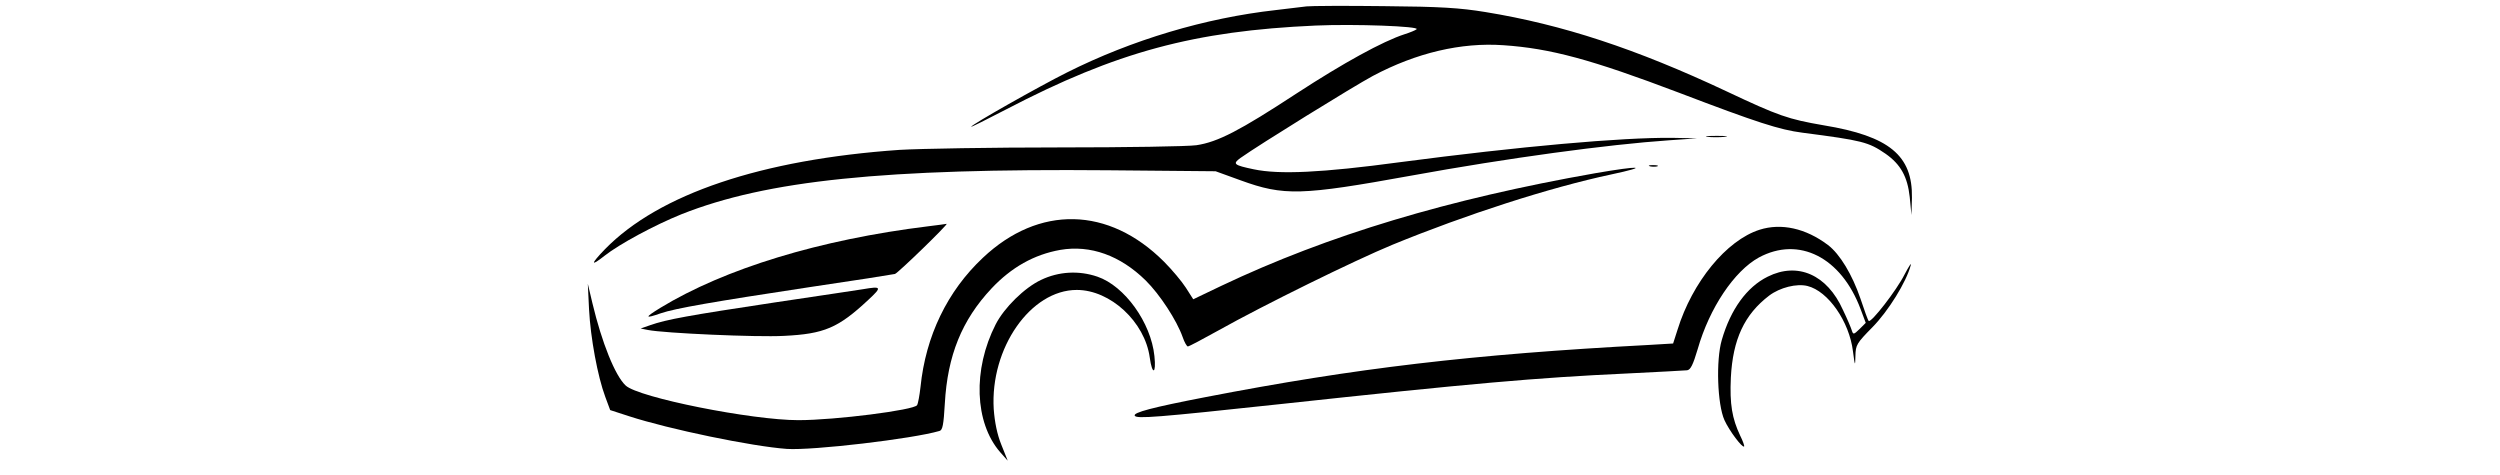
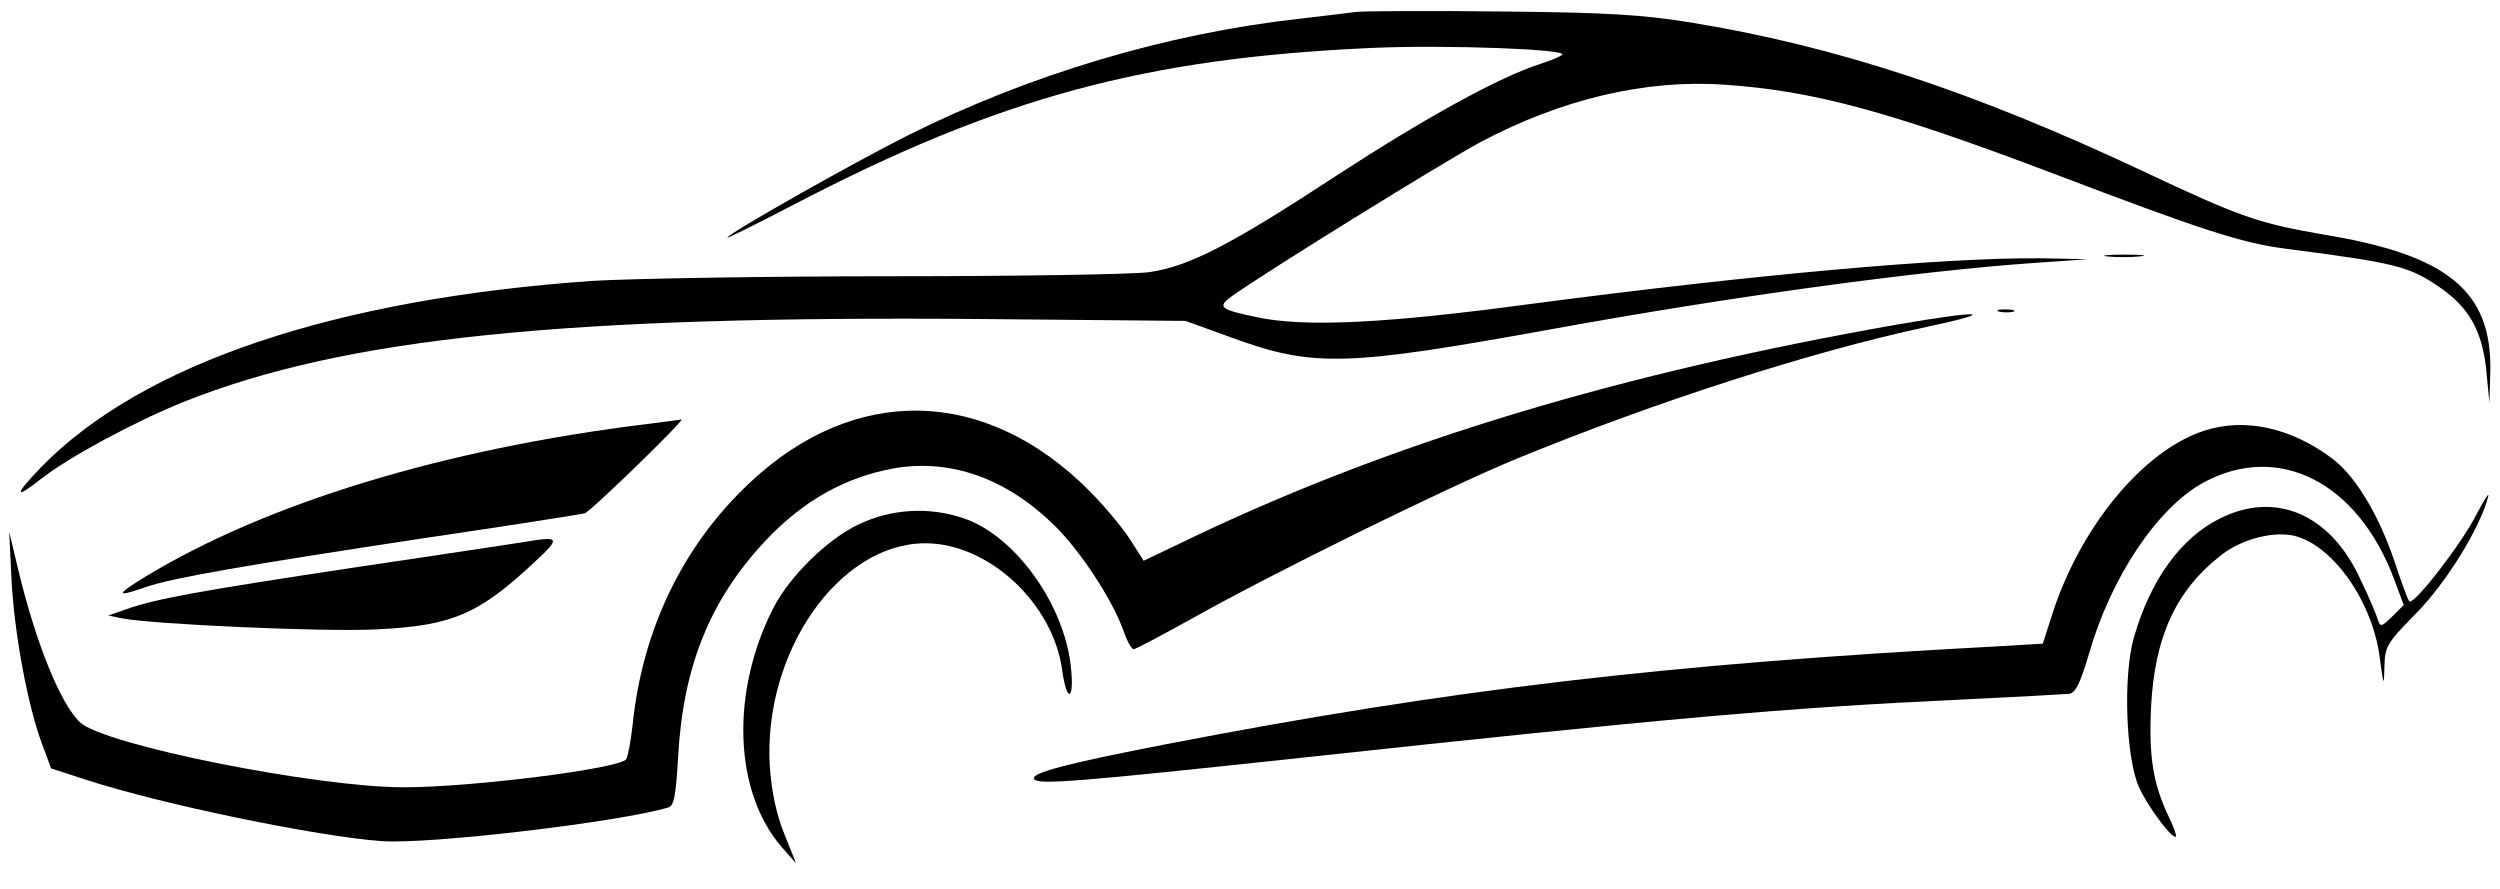
- <svg xmlns="http://www.w3.org/2000/svg" version="1.0" width="543pt" height="103pt" viewBox="0 0 543 193" preserveAspectRatio="xMidYMid meet">
+ <svg xmlns="http://www.w3.org/2000/svg" version="1.0" width="543pt" height="193pt" viewBox="0 0 543 193" preserveAspectRatio="xMidYMid meet">
  <g transform="translate(0,193) scale(0.1,-0.1)" fill="#000000" stroke="none">
    <path d="M2945 1904 c-16 -2 -73 -9 -125 -15 -286 -32 -585 -121 -850 -254 -112 -56 -390 -213 -390 -221 0 -2 64 30 143 71 449 234 765 319 1259 341 160 7 426 -3 411 -15 -4 -4 -26 -13 -48 -20 -90 -29 -251 -118 -440 -241 -232 -152 -321 -198 -408 -211 -34 -5 -286 -9 -559 -9 -273 0 -565 -5 -650 -10 -560 -39 -978 -179 -1198 -404 -59 -61 -60 -73 -2 -27 61 48 204 125 313 169 348 138 824 187 1739 179 l435 -4 102 -37 c176 -64 246 -62 693 19 395 72 802 127 1050 144 l115 8 -102 2 c-206 2 -620 -35 -1107 -99 -319 -43 -492 -51 -596 -29 -81 17 -87 22 -54 46 76 54 459 291 539 334 177 94 359 137 531 125 192 -13 358 -58 714 -193 320 -122 410 -151 503 -163 246 -32 269 -38 339 -86 61 -43 89 -93 98 -176 l7 -73 2 70 c3 172 -92 251 -359 295 -145 25 -183 38 -395 138 -370 174 -669 272 -982 323 -104 17 -182 22 -413 24 -157 2 -298 1 -315 -1z" />
    <path d="M4577 1373 c18 -2 50 -2 70 0 21 2 7 4 -32 4 -38 0 -55 -2 -38 -4z" />
    <path d="M4343 1253 c9 -2 23 -2 30 0 6 3 -1 5 -18 5 -16 0 -22 -2 -12 -5z" />
    <path d="M4120 1225 c-597 -105 -1087 -252 -1521 -458 l-115 -55 -30 47 c-16 25 -56 73 -89 106 -225 225 -509 231 -737 16 -145 -136 -233 -319 -254 -526 -4 -35 -10 -68 -14 -74 -12 -20 -333 -61 -483 -61 -190 0 -651 92 -703 141 -43 40 -97 175 -135 334 l-19 80 5 -104 c6 -116 35 -273 66 -356 l20 -54 77 -25 c163 -53 501 -123 642 -133 105 -7 512 41 621 73 13 3 17 25 22 112 11 195 69 339 190 468 81 86 173 138 280 157 123 21 244 -23 347 -124 58 -57 127 -163 151 -231 7 -21 17 -38 21 -38 5 0 61 30 126 66 182 102 552 284 707 348 300 123 641 233 890 286 159 34 120 37 -65 5z" />
    <path d="M1405 1009 c-440 -54 -827 -172 -1090 -332 -65 -40 -64 -45 2 -22 58 20 214 47 603 106 184 27 342 52 350 54 13 4 222 207 210 204 -3 -1 -36 -5 -75 -10z" />
    <path d="M4789 995 c-135 -43 -274 -213 -334 -407 l-18 -56 -101 -6 c-717 -38 -1191 -94 -1801 -212 -217 -42 -297 -63 -289 -76 8 -13 87 -7 589 47 777 84 1046 108 1415 125 124 6 233 12 244 13 14 2 24 22 43 86 48 168 149 318 249 373 163 88 335 1 414 -210 l21 -56 -25 -25 c-24 -23 -26 -24 -32 -5 -3 10 -19 48 -36 83 -64 143 -184 196 -306 135 -85 -42 -151 -133 -187 -258 -24 -82 -18 -262 11 -326 20 -44 73 -114 80 -107 2 2 -5 22 -16 44 -33 70 -43 128 -38 236 8 156 55 257 156 334 44 33 112 50 156 39 84 -21 170 -144 185 -266 8 -61 9 -62 10 -18 1 44 5 51 69 116 65 66 138 184 156 252 4 14 -7 -3 -25 -37 -32 -64 -137 -199 -146 -189 -3 2 -18 44 -34 92 -33 96 -83 180 -132 217 -90 68 -190 90 -278 62z" />
    <path d="M1865 791 c-68 -32 -150 -113 -185 -181 -94 -184 -86 -400 18 -520 l31 -35 -26 65 c-17 42 -27 91 -31 145 -15 248 150 485 338 485 137 0 277 -130 297 -275 10 -73 27 -68 19 6 -14 136 -121 285 -232 323 -76 26 -158 21 -229 -13z" />
    <path d="M1140 753 c-14 -2 -176 -27 -360 -54 -351 -53 -439 -69 -505 -92 l-40 -14 30 -6 c65 -13 442 -30 553 -24 164 8 221 32 344 147 56 52 54 56 -22 43z" />
  </g>
</svg>
